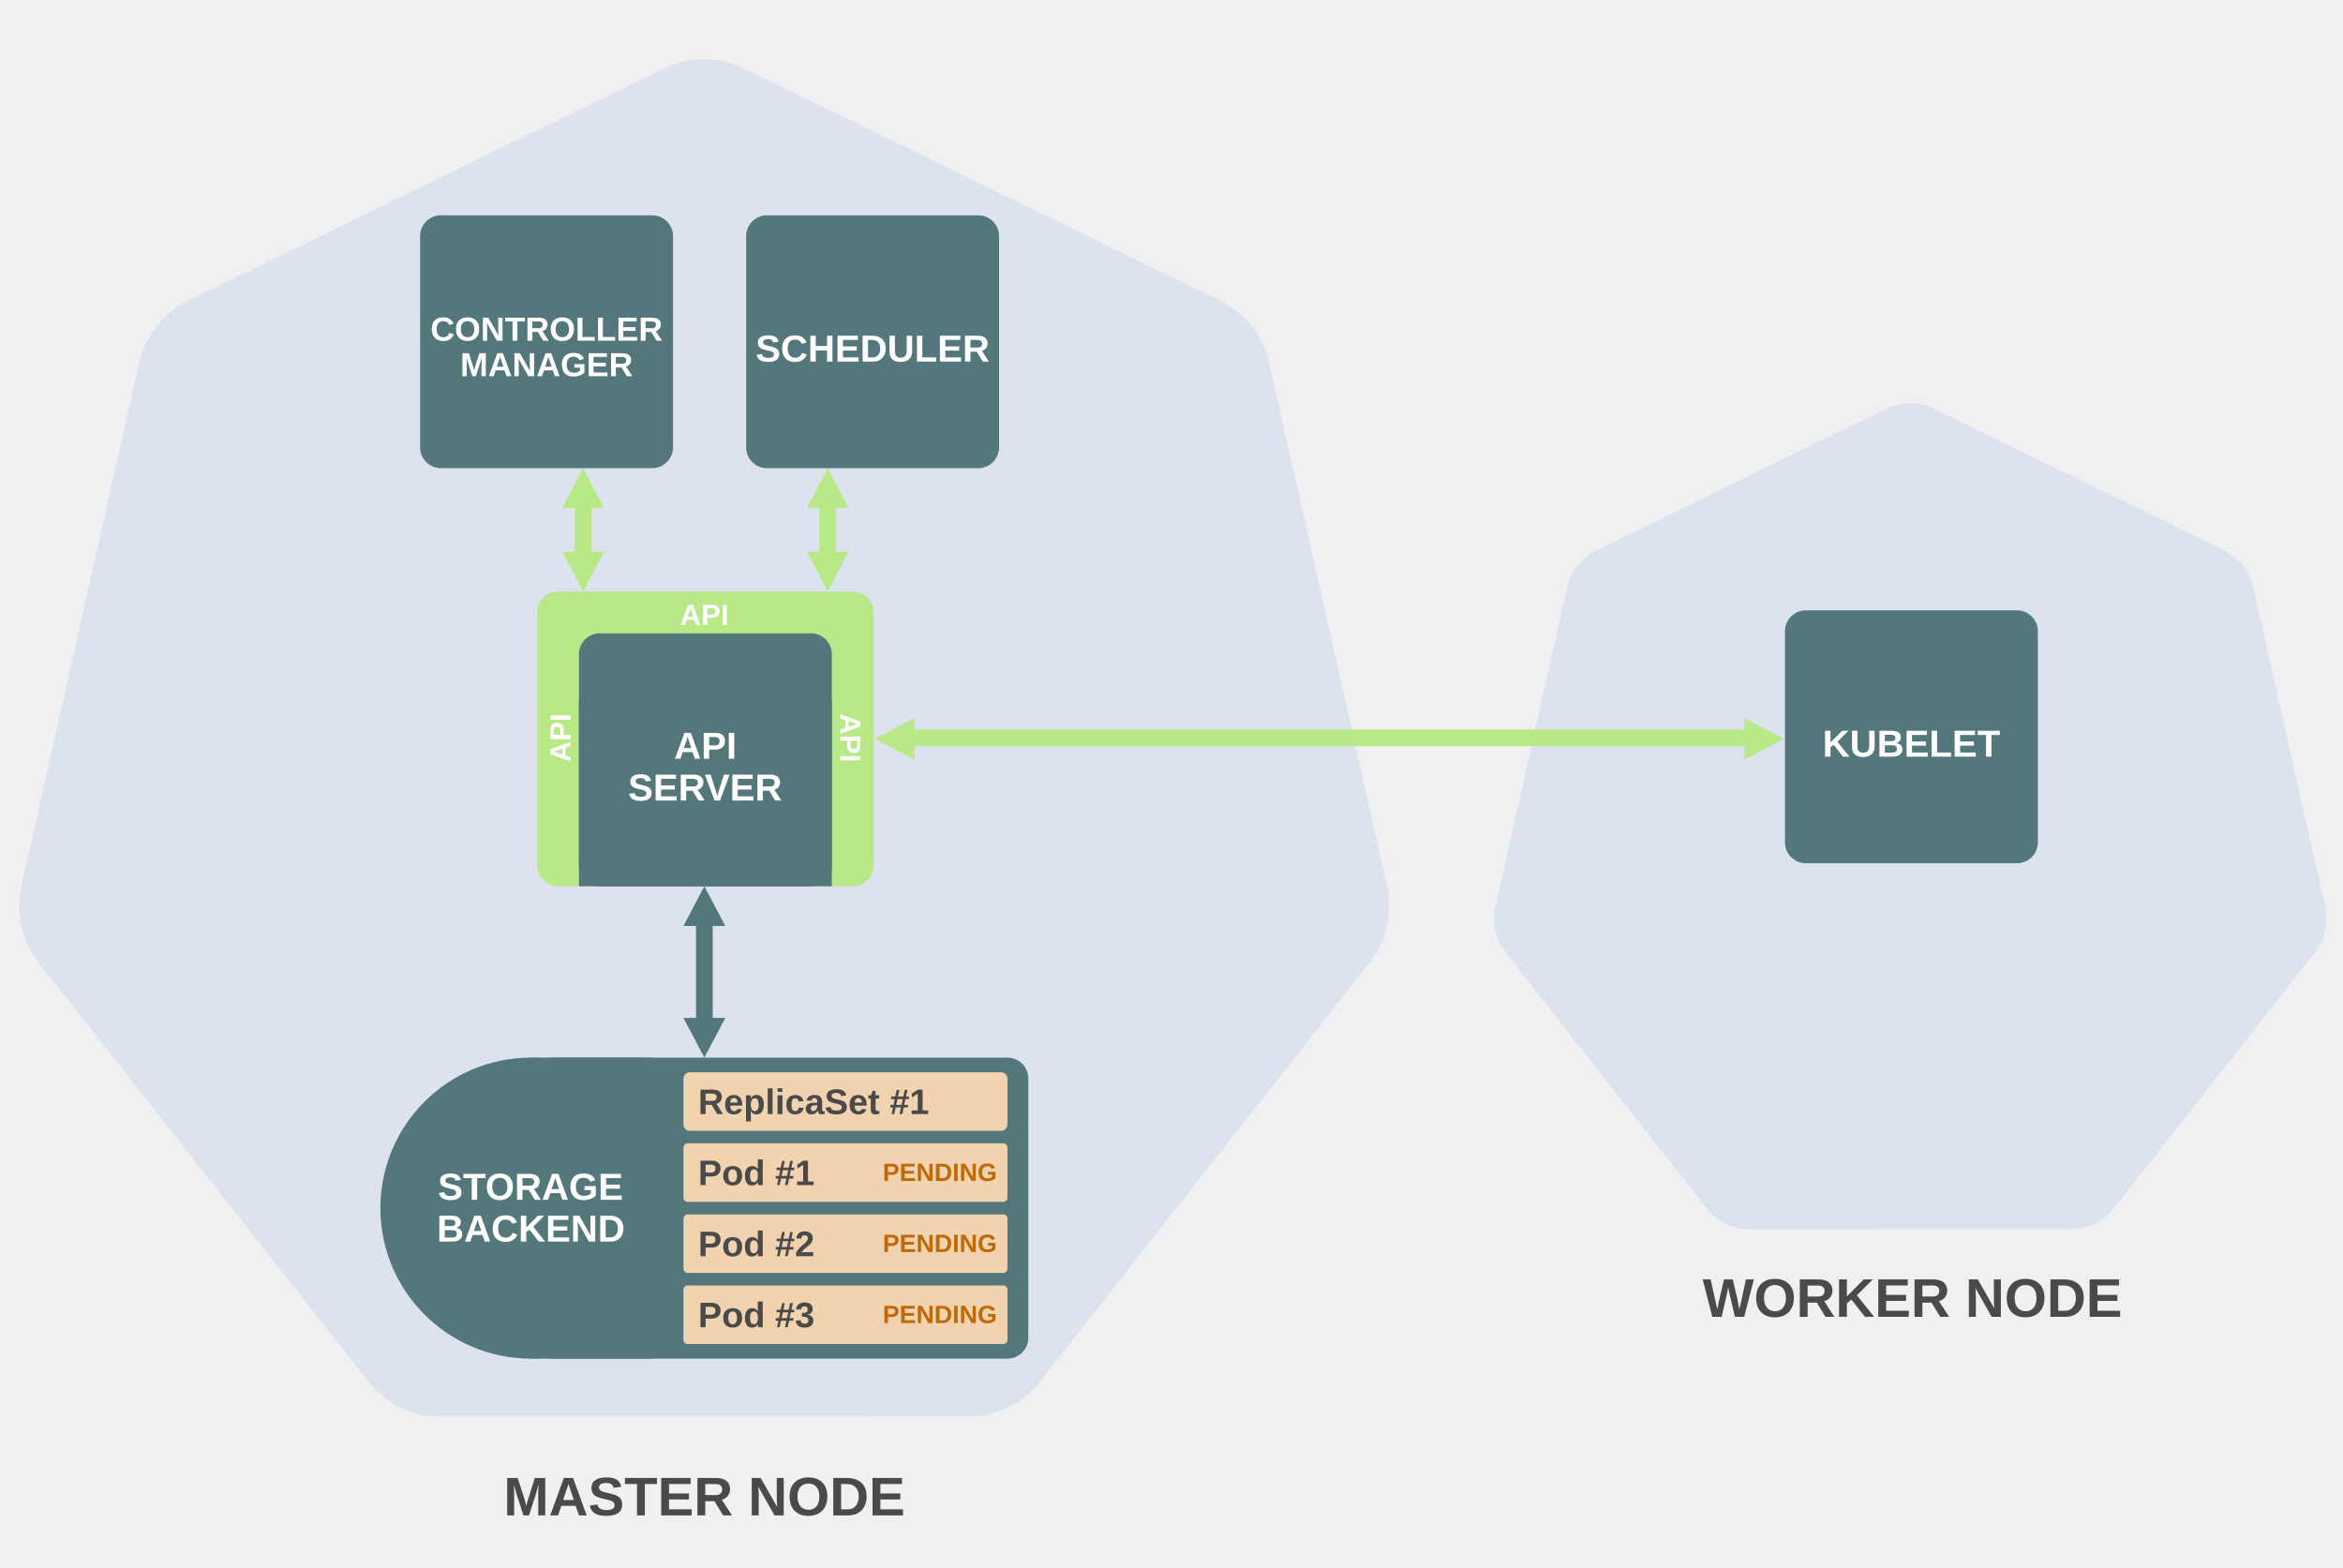
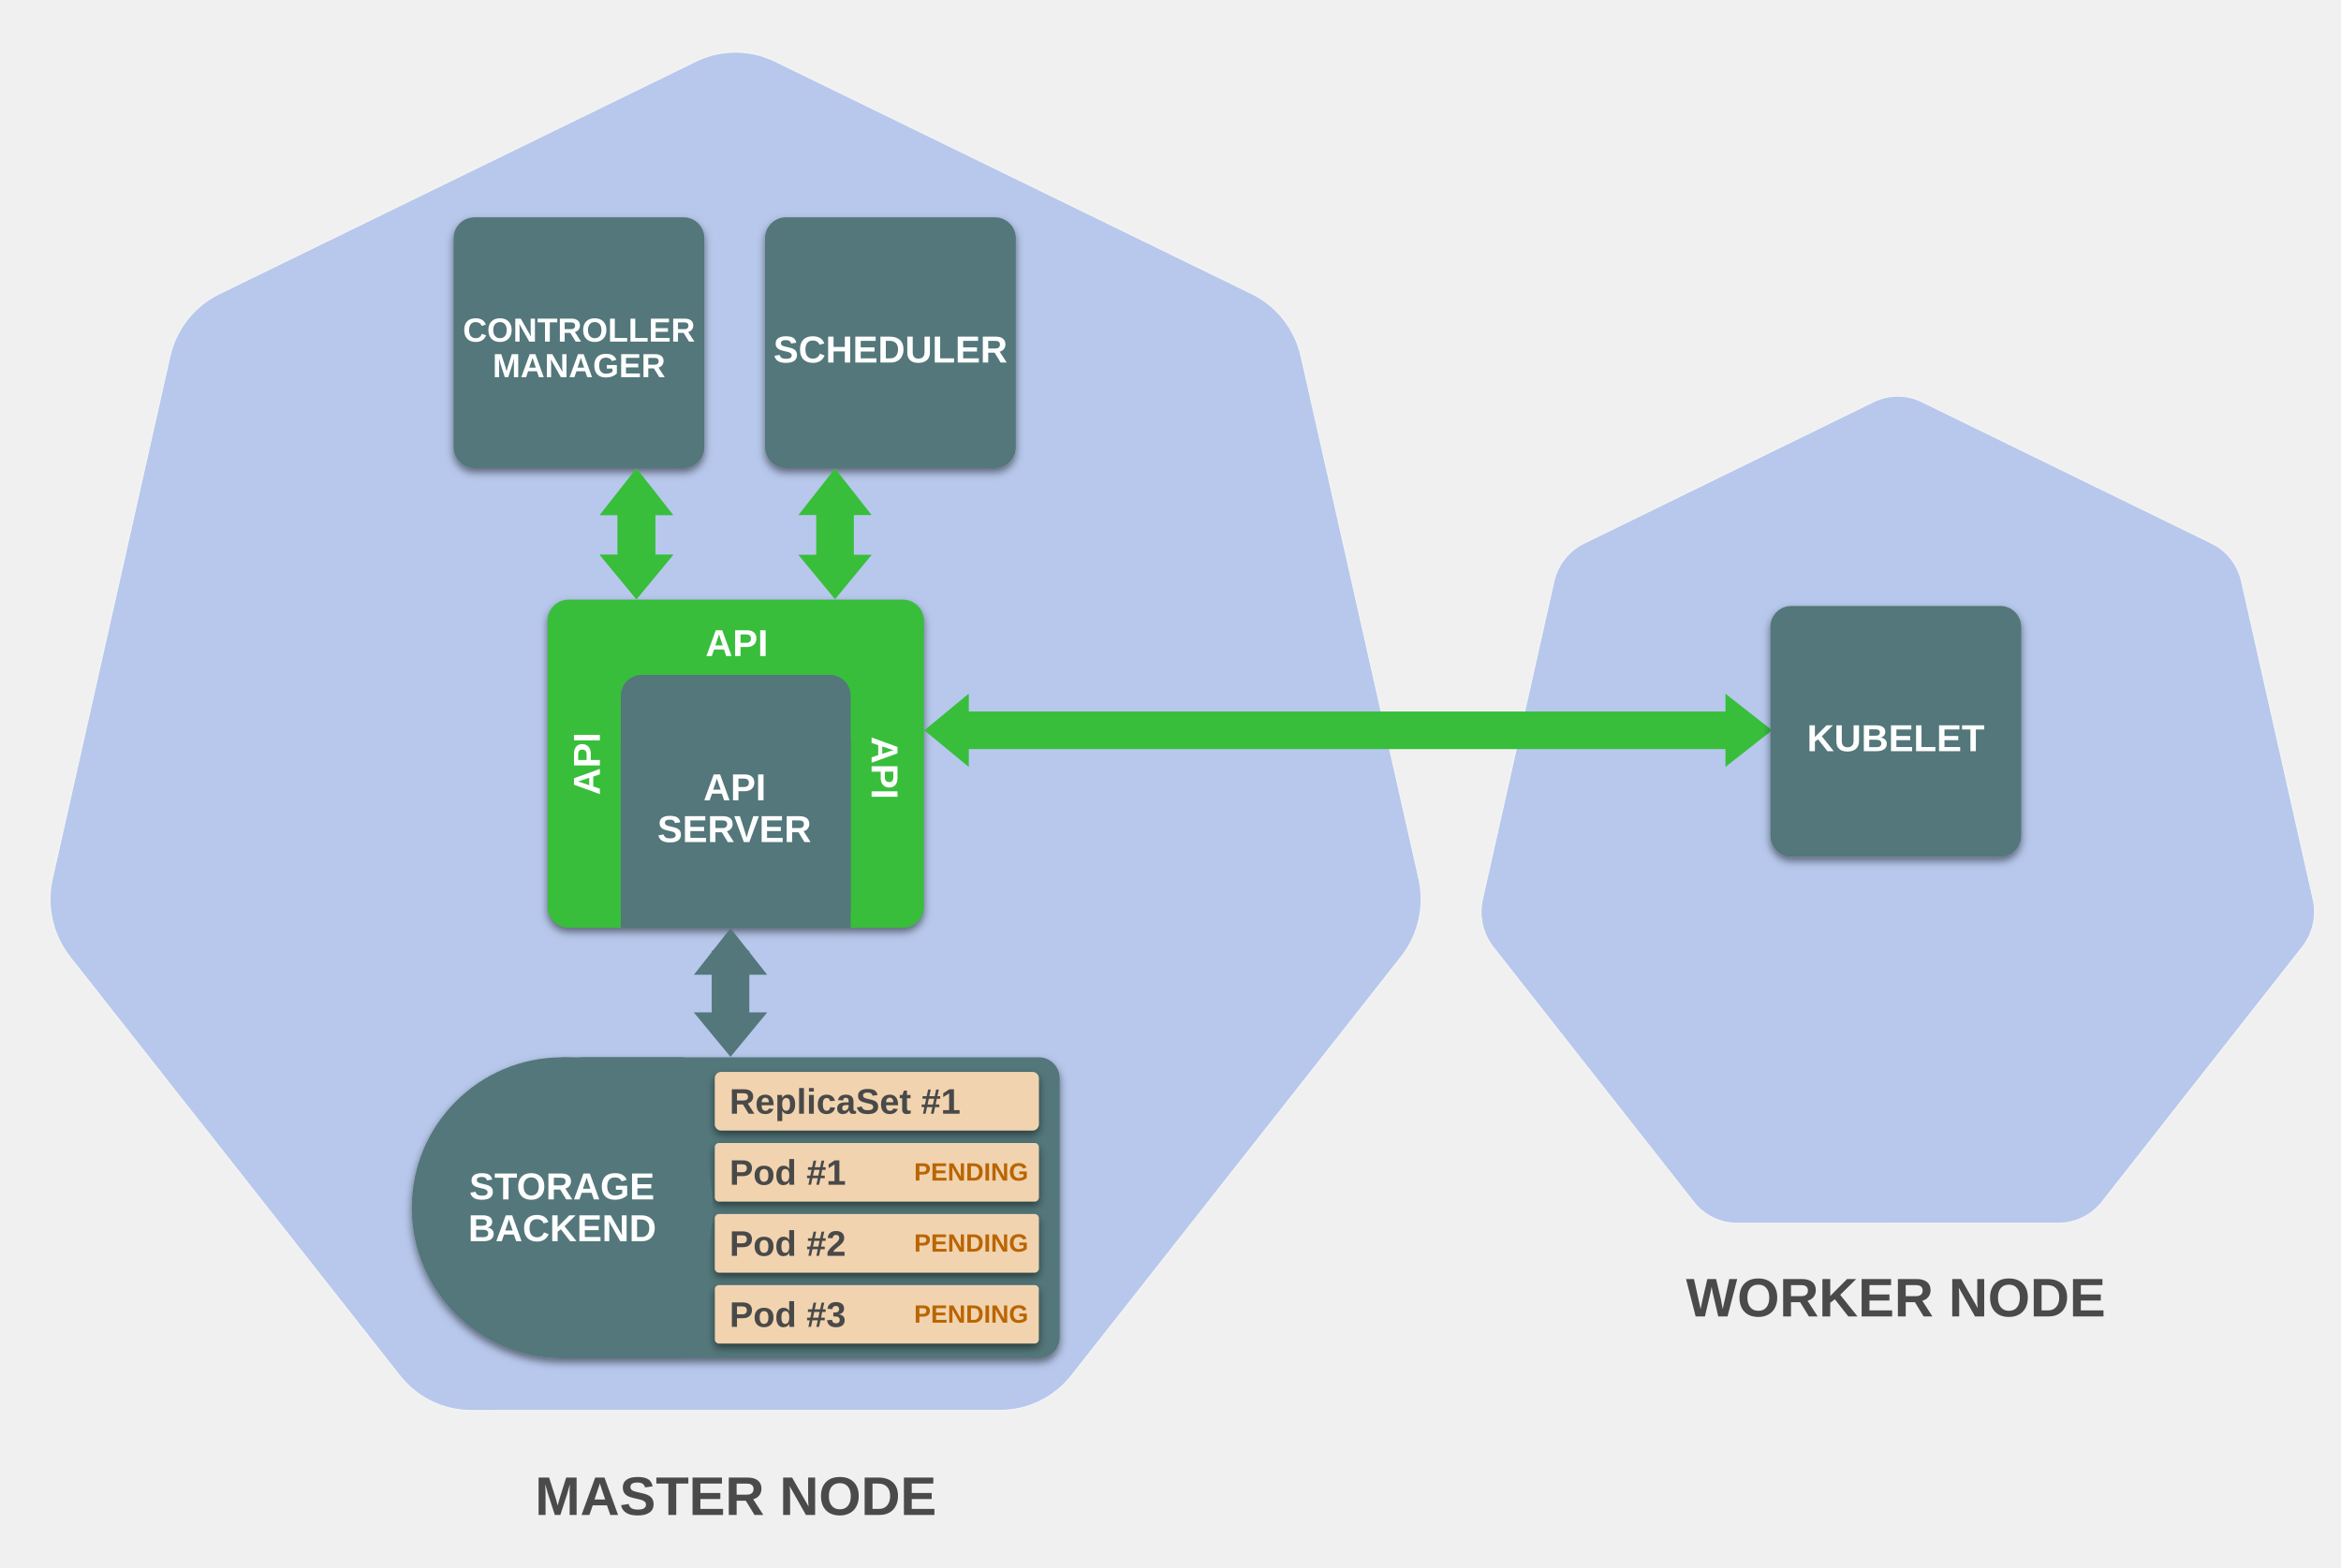
- <svg xmlns="http://www.w3.org/2000/svg" width="1121px" height="750px" viewBox="0 0 1121 750" version="1.1">
-   <g id="kubernetes-internals-3" stroke="none" stroke-width="1" fill="none" fill-rule="evenodd" transform="translate(1, 0)">
-     <g id="Kubernetes-background" opacity="0.1" transform="translate(7, 27)" fill="#326CE5" fill-rule="nonzero" stroke="#FFFFFF" stroke-width="0.5">
+ <svg xmlns="http://www.w3.org/2000/svg" xmlns:xlink="http://www.w3.org/1999/xlink" width="1120px" height="750px" viewBox="0 0 1120 750" version="1.1">
+   <defs>
+     <filter x="-3.9%" y="-9.7%" width="107.7%" height="118.1%" filterUnits="objectBoundingBox" id="filter-1">
+       <feOffset dx="0" dy="2" in="SourceAlpha" result="shadowOffsetOuter1" />
+       <feGaussianBlur stdDeviation="2" in="shadowOffsetOuter1" result="shadowBlurOuter1" />
+       <feColorMatrix values="0 0 0 0 0   0 0 0 0 0   0 0 0 0 0  0 0 0 0.5 0" type="matrix" in="shadowBlurOuter1" result="shadowMatrixOuter1" />
+       <feMerge>
+         <feMergeNode in="shadowMatrixOuter1" />
+         <feMergeNode in="SourceGraphic" />
+       </feMerge>
+     </filter>
+     <filter x="-7.7%" y="-42.9%" width="115.5%" height="185.7%" filterUnits="objectBoundingBox" id="filter-2">
+       <feOffset dx="0" dy="2" in="SourceAlpha" result="shadowOffsetOuter1" />
+       <feGaussianBlur stdDeviation="2" in="shadowOffsetOuter1" result="shadowBlurOuter1" />
+       <feColorMatrix values="0 0 0 0 0   0 0 0 0 0   0 0 0 0 0  0 0 0 0.5 0" type="matrix" in="shadowBlurOuter1" result="shadowMatrixOuter1" />
+       <feMerge>
+         <feMergeNode in="shadowMatrixOuter1" />
+         <feMergeNode in="SourceGraphic" />
+       </feMerge>
+     </filter>
+     <filter x="-7.7%" y="-42.9%" width="115.5%" height="185.7%" filterUnits="objectBoundingBox" id="filter-3">
+       <feOffset dx="0" dy="2" in="SourceAlpha" result="shadowOffsetOuter1" />
+       <feGaussianBlur stdDeviation="2" in="shadowOffsetOuter1" result="shadowBlurOuter1" />
+       <feColorMatrix values="0 0 0 0 0   0 0 0 0 0   0 0 0 0 0  0 0 0 0.5 0" type="matrix" in="shadowBlurOuter1" result="shadowMatrixOuter1" />
+       <feMerge>
+         <feMergeNode in="shadowMatrixOuter1" />
+         <feMergeNode in="SourceGraphic" />
+       </feMerge>
+     </filter>
+     <filter x="-7.7%" y="-42.9%" width="115.5%" height="185.7%" filterUnits="objectBoundingBox" id="filter-4">
+       <feOffset dx="0" dy="2" in="SourceAlpha" result="shadowOffsetOuter1" />
+       <feGaussianBlur stdDeviation="2" in="shadowOffsetOuter1" result="shadowBlurOuter1" />
+       <feColorMatrix values="0 0 0 0 0   0 0 0 0 0   0 0 0 0 0  0 0 0 0.5 0" type="matrix" in="shadowBlurOuter1" result="shadowMatrixOuter1" />
+       <feMerge>
+         <feMergeNode in="shadowMatrixOuter1" />
+         <feMergeNode in="SourceGraphic" />
+       </feMerge>
+     </filter>
+     <rect id="path-5" x="0" y="0" width="155" height="28" rx="2" />
+     <filter x="-4.5%" y="-17.9%" width="109.0%" height="150.0%" filterUnits="objectBoundingBox" id="filter-6">
+       <feOffset dx="0" dy="2" in="SourceAlpha" result="shadowOffsetOuter1" />
+       <feGaussianBlur stdDeviation="2" in="shadowOffsetOuter1" result="shadowBlurOuter1" />
+       <feColorMatrix values="0 0 0 0 0   0 0 0 0 0   0 0 0 0 0  0 0 0 0.5 0" type="matrix" in="shadowBlurOuter1" />
+     </filter>
+     <rect id="path-7" x="262" y="287" width="180" height="157" rx="10" />
+     <filter x="-3.9%" y="-3.2%" width="107.8%" height="108.9%" filterUnits="objectBoundingBox" id="filter-8">
+       <feOffset dx="0" dy="2" in="SourceAlpha" result="shadowOffsetOuter1" />
+       <feGaussianBlur stdDeviation="2" in="shadowOffsetOuter1" result="shadowBlurOuter1" />
+       <feColorMatrix values="0 0 0 0 0   0 0 0 0 0   0 0 0 0 0  0 0 0 0.5 0" type="matrix" in="shadowBlurOuter1" />
+     </filter>
+     <filter x="-10.0%" y="-10.0%" width="120.0%" height="120.0%" filterUnits="objectBoundingBox" id="filter-9">
+       <feOffset dx="0" dy="2" in="SourceAlpha" result="shadowOffsetOuter1" />
+       <feGaussianBlur stdDeviation="2" in="shadowOffsetOuter1" result="shadowBlurOuter1" />
+       <feColorMatrix values="0 0 0 0 0   0 0 0 0 0   0 0 0 0 0  0 0 0 0.5 0" type="matrix" in="shadowBlurOuter1" result="shadowMatrixOuter1" />
+       <feMerge>
+         <feMergeNode in="shadowMatrixOuter1" />
+         <feMergeNode in="SourceGraphic" />
+       </feMerge>
+     </filter>
+     <filter x="-10.0%" y="-10.0%" width="120.0%" height="120.0%" filterUnits="objectBoundingBox" id="filter-10">
+       <feOffset dx="0" dy="2" in="SourceAlpha" result="shadowOffsetOuter1" />
+       <feGaussianBlur stdDeviation="2" in="shadowOffsetOuter1" result="shadowBlurOuter1" />
+       <feColorMatrix values="0 0 0 0 0   0 0 0 0 0   0 0 0 0 0  0 0 0 0.5 0" type="matrix" in="shadowBlurOuter1" result="shadowMatrixOuter1" />
+       <feMerge>
+         <feMergeNode in="shadowMatrixOuter1" />
+         <feMergeNode in="SourceGraphic" />
+       </feMerge>
+     </filter>
+     <filter x="-10.0%" y="-10.0%" width="120.0%" height="120.0%" filterUnits="objectBoundingBox" id="filter-11">
+       <feOffset dx="0" dy="2" in="SourceAlpha" result="shadowOffsetOuter1" />
+       <feGaussianBlur stdDeviation="2" in="shadowOffsetOuter1" result="shadowBlurOuter1" />
+       <feColorMatrix values="0 0 0 0 0   0 0 0 0 0   0 0 0 0 0  0 0 0 0.5 0" type="matrix" in="shadowBlurOuter1" result="shadowMatrixOuter1" />
+       <feMerge>
+         <feMergeNode in="shadowMatrixOuter1" />
+         <feMergeNode in="SourceGraphic" />
+       </feMerge>
+     </filter>
+   </defs>
+   <g id="kubernetes-internals-3" stroke="none" stroke-width="1" fill="none" fill-rule="evenodd">
+     <g id="Kubernetes-background" opacity="0.3" transform="translate(708, 189)" fill="#326CE5" fill-rule="nonzero" stroke="#FFFFFF" stroke-width="0.5">
+       <path d="M198.574,0.615 C195.049,0.797 191.594,1.691 188.414,3.245 L49.78,71.008 C42.511,74.559 37.231,81.275 35.436,89.255 L1.233,241.467 C-0.362,248.552 0.936,255.991 4.833,262.09 C5.3,262.828 5.803,263.542 6.34,264.23 L102.297,386.279 C107.329,392.677 114.957,396.402 123.024,396.4 L276.907,396.364 C284.971,396.37 292.599,392.652 297.634,386.261 L393.556,264.194 C398.59,257.793 400.476,249.414 398.68,241.431 L364.425,89.218 C362.629,81.239 357.35,74.523 350.081,70.972 L211.428,3.245 C207.428,1.29 203.008,0.386 198.574,0.615 Z" id="path3055" />
+     </g>
+     <g id="Kubernetes-background" opacity="0.3" transform="translate(23, 24)" fill="#326CE5" fill-rule="nonzero" stroke="#FFFFFF" stroke-width="0.5">
      <path d="M326.654,1.011 C320.855,1.309 315.173,2.777 309.941,5.33 L81.887,116.618 C69.93,122.45 61.246,133.479 58.291,146.585 L2.029,396.566 C-0.596,408.202 1.54,420.419 7.95,430.434 C8.719,431.646 9.546,432.819 10.429,433.949 L168.279,634.393 C176.556,644.9 189.105,651.017 202.375,651.015 L455.512,650.955 C468.777,650.965 481.326,644.859 489.608,634.363 L647.4,433.89 C655.681,423.378 658.784,409.617 655.829,396.506 L599.479,146.525 C596.525,133.42 587.84,122.39 575.883,116.558 L347.8,5.33 C341.22,2.119 333.948,0.634 326.654,1.011 Z" id="path3055" />
    </g>
-     <g id="Group-16" transform="translate(326, 424)">
-       <path d="M10,19 L10,63" id="Line" stroke="#53777A" stroke-width="8" stroke-linecap="square" />
-       <polygon id="Triangle" fill="#53777A" transform="translate(10, 72.5) scale(-1, -1) translate(-10, -72.5) " points="10 63 20 82 0 82" />
-       <polygon id="Triangle" fill="#53777A" transform="translate(10, 9.5) scale(-1, 1) translate(-10, -9.5) " points="10 0 20 19 0 19" />
-     </g>
-     <g id="Kubernetes-background" opacity="0.1" transform="translate(713, 192)" fill="#326CE5" fill-rule="nonzero" stroke="#FFFFFF" stroke-width="0.5">
-       <path d="M198.574,0.615 C195.049,0.797 191.594,1.691 188.414,3.245 L49.78,71.008 C42.511,74.559 37.231,81.275 35.436,89.255 L1.233,241.467 C-0.362,248.552 0.936,255.991 4.833,262.09 C5.3,262.828 5.803,263.542 6.34,264.23 L102.297,386.279 C107.329,392.677 114.957,396.402 123.024,396.4 L276.907,396.364 C284.971,396.37 292.599,392.652 297.634,386.261 L393.556,264.194 C398.59,257.793 400.476,249.414 398.68,241.431 L364.425,89.218 C362.629,81.239 357.35,74.523 350.081,70.972 L211.428,3.245 C207.428,1.29 203.008,0.386 198.574,0.615 Z" id="path3055" />
-     </g>
-     <g id="Group-15" transform="translate(181, 506)">
+     <path d="M351.495,225 L352,56" id="Line-2" stroke-linecap="square" />
+     <g id="Group-15" filter="url(#filter-1)" transform="translate(197, 506)">
      <rect id="Rectangle-4" fill="#53777A" x="72" y="1.70530257e-13" width="58" height="144" />
      <rect id="Rectangle-4" fill="#53777A" x="72" y="-5.68434189e-14" width="238" height="144" rx="10" />
-       <g id="Group-12" transform="translate(145, 41)">
+       <g id="Group-12" filter="url(#filter-2)" transform="translate(145, 41)">
        <rect id="Rectangle-3" fill="#F1D4AF" x="0" y="0" width="155" height="28" rx="2" />
        <text id="Pod-#1" font-family="Arial-BoldMT, Arial" font-size="17" font-weight="bold" fill="#4A4A4A">
          <tspan x="7" y="20">Pod #1</tspan>
        </text>
-         <text id="pending" font-family="Arial-BoldMT, Arial" font-size="12" font-weight="bold" fill="#BF6908">
+         <text id="pending" font-family="Arial-BoldMT, Arial" font-size="12" font-weight="bold" fill="#BA6505">
          <tspan x="95.326" y="18">PENDING</tspan>
        </text>
      </g>
-       <g id="Group-11" transform="translate(145, 7)">
+       <g id="Group-11" filter="url(#filter-3)" transform="translate(145, 7)">
        <rect id="Rectangle-3" fill="#F1D4AF" x="0" y="0" width="155" height="28" rx="3" />
        <text id="ReplicaSet-#1" font-family="Arial-BoldMT, Arial" font-size="17" font-weight="bold" fill="#4A4A4A">
          <tspan x="7" y="20">ReplicaSet #1</tspan>
        </text>
      </g>
-       <g id="Group-13" transform="translate(145, 75)">
+       <g id="Group-13" filter="url(#filter-4)" transform="translate(145, 75)">
        <rect id="Rectangle-3" fill="#F1D4AF" x="0" y="0" width="155" height="28" rx="2" />
        <text id="Pod-#2" font-family="Arial-BoldMT, Arial" font-size="17" font-weight="bold" fill="#4A4A4A">
          <tspan x="7" y="20">Pod #2</tspan>
        </text>
-         <text id="pending" font-family="Arial-BoldMT, Arial" font-size="12" font-weight="bold" fill="#BF6908">
+         <text id="pending" font-family="Arial-BoldMT, Arial" font-size="12" font-weight="bold" fill="#BA6505">
          <tspan x="95.326" y="18">PENDING</tspan>
        </text>
      </g>
      <g id="Group-14" transform="translate(145, 109)">
-         <rect id="Rectangle-3" fill="#F1D4AF" x="0" y="0" width="155" height="28" rx="2" />
+         <g id="Rectangle-3">
+           <use fill="black" fill-opacity="1" filter="url(#filter-6)" xlink:href="#path-5" />
+           <use fill="#F1D4AF" fill-rule="evenodd" xlink:href="#path-5" />
+         </g>
        <text id="Pod-#3" font-family="Arial-BoldMT, Arial" font-size="17" font-weight="bold" fill="#4A4A4A">
          <tspan x="7" y="20">Pod #3</tspan>
        </text>
-         <text id="pending" font-family="Arial-BoldMT, Arial" font-size="12" font-weight="bold" fill="#BF6908">
+         <text id="pending" font-family="Arial-BoldMT, Arial" font-size="12" font-weight="bold" fill="#BA6505">
          <tspan x="95.326" y="18">PENDING</tspan>
        </text>
      </g>
      <g id="Group">
        <circle id="Oval" fill="#53777A" cx="72" cy="72" r="72" />
        <text id="STORAGE-BACKEND" font-family="Arial-BoldMT, Arial" font-size="18" font-weight="bold" fill="#FFFFFF">
          <tspan x="27.497" y="68">STORAGE</tspan>
          <tspan x="27" y="88">BACKEND</tspan>
        </text>
      </g>
    </g>
-     <g id="Group-6" transform="translate(256, 283)">
-       <rect id="Rectangle" fill="#B8E986" x="0" y="0" width="161" height="141" rx="10" />
-       <path d="M30,20 L131,20 C136.523,20 141,24.477 141,30 L141,131 C141,136.523 136.523,141 131,141 L30,141 C24.477,141 20,136.523 20,131 L20,30 C20,24.477 24.477,20 30,20 Z" id="Rectangle" fill="#53777A" />
-       <polygon id="Rectangle" fill="#53777A" points="20 52 141 52 141 141 20 141" />
-       <text id="API" font-family="Arial-BoldMT, Arial" font-size="14" font-weight="bold" fill="#FFFFFF">
-         <tspan x="68.331" y="16">API</tspan>
-       </text>
-       <text id="API" transform="translate(151, 70) rotate(90) translate(-151, -70) " font-family="Arial-BoldMT, Arial" font-size="14" font-weight="bold" fill="#FFFFFF">
-         <tspan x="139.331" y="76">API</tspan>
-       </text>
-       <text id="API" transform="translate(10, 70) rotate(-90) translate(-10, -70) " font-family="Arial-BoldMT, Arial" font-size="14" font-weight="bold" fill="#FFFFFF">
-         <tspan x="-1.669" y="76">API</tspan>
-       </text>
+     <g id="Rectangle">
+       <use fill="black" fill-opacity="1" filter="url(#filter-8)" xlink:href="#path-7" />
+       <use fill="#38BE3B" fill-rule="evenodd" xlink:href="#path-7" />
+     </g>
+     <text id="API" transform="translate(278, 365.5) rotate(-90) translate(-278, -365.5) " font-family="Arial-BoldMT, Arial" font-size="18" font-weight="bold" fill="#FFFFFF">
+       <tspan x="262.997" y="374.5">API</tspan>
+     </text>
+     <text id="API" font-family="Arial-BoldMT, Arial" font-size="18" font-weight="bold" fill="#FFFFFF">
+       <tspan x="337.497" y="314">API</tspan>
+     </text>
+     <text id="API" transform="translate(426, 367.5) rotate(90) translate(-426, -367.5) " font-family="Arial-BoldMT, Arial" font-size="18" font-weight="bold" fill="#FFFFFF">
+       <tspan x="410.997" y="376.5">API</tspan>
+     </text>
+     <g id="Group-2" transform="translate(297, 323)">
+       <path d="M10,0 L100,0 C105.523,-1.01453063e-15 110,4.477 110,10 L110,111 C110,116.523 105.523,121 100,121 L10,121 C4.477,121 6.76353751e-16,116.523 0,111 L0,10 C-6.76353751e-16,4.477 4.477,1.01453063e-15 10,0 Z" id="Rectangle" fill="#53777A" />
+       <polygon id="Rectangle" fill="#53777A" points="0 32 110 32 110 121 0 121" />
      <text id="API-SERVER" font-family="Arial-BoldMT, Arial" font-size="18" font-weight="bold" fill="#FFFFFF">
-         <tspan x="65.497" y="80">API</tspan>
-         <tspan x="43.489" y="100">SERVER</tspan>
-       </text>
-     </g>
-     <g id="Group-9" transform="translate(356, 103)">
-       <path d="M10,0 L111,0 C116.523,-1.01453063e-15 121,4.477 121,10 L121,111 C121,116.523 116.523,121 111,121 L10,121 C4.477,121 6.76353751e-16,116.523 0,111 L0,10 C-6.76353751e-16,4.477 4.477,1.01453063e-15 10,0 Z" id="Rectangle" fill="#53777A" />
+         <tspan x="39.492" y="60">API</tspan>
+         <tspan x="17.485" y="80">SERVER</tspan>
+       </text>
+     </g>
+     <g id="Group-9" filter="url(#filter-9)" transform="translate(366, 104)">
+       <path d="M10,0 L110,0 C115.523,-1.01453063e-15 120,4.477 120,10 L120,110 C120,115.523 115.523,120 110,120 L10,120 C4.477,120 6.76353751e-16,115.523 0,110 L0,10 C-6.76353751e-16,4.477 4.477,1.01453063e-15 10,0 Z" id="Rectangle" fill="#53777A" />
      <text id="SCHEDULER" font-family="Arial-BoldMT, Arial" font-size="18" font-weight="bold" fill="#FFFFFF">
-         <tspan x="4.496" y="70">SCHEDULER</tspan>
+         <tspan x="3.996" y="69.496">SCHEDULER</tspan>
      </text>
    </g>
    <text id="MASTER-NODE" fill="#4A4A4A" font-family="Arial-BoldMT, Arial" font-size="26" font-weight="bold">
-       <tspan x="239.941" y="725">MASTER NODE</tspan>
+       <tspan x="255.941" y="725">MASTER NODE</tspan>
    </text>
    <text id="WORKER-NODE" fill="#4A4A4A" font-family="Arial-BoldMT, Arial" font-size="26" font-weight="bold">
-       <tspan x="813.612" y="630">WORKER NODE</tspan>
-     </text>
-     <g id="Group-8" transform="translate(200, 103)">
-       <path d="M10,0 L111,0 C116.523,-1.01453063e-15 121,4.477 121,10 L121,111 C121,116.523 116.523,121 111,121 L10,121 C4.477,121 6.76353751e-16,116.523 0,111 L0,10 C-6.76353751e-16,4.477 4.477,1.01453063e-15 10,0 Z" id="Rectangle" fill="#53777A" />
+       <tspan x="806.612" y="630">WORKER NODE</tspan>
+     </text>
+     <g id="Group-8" filter="url(#filter-10)" transform="translate(217, 104)">
+       <path d="M10,0 L110,0 C115.523,-1.01453063e-15 120,4.477 120,10 L120,110 C120,115.523 115.523,120 110,120 L10,120 C4.477,120 6.76353751e-16,115.523 0,110 L0,10 C-6.76353751e-16,4.477 4.477,1.01453063e-15 10,0 Z" id="Rectangle" fill="#53777A" />
      <text id="CONTROLLER-MANAGER" font-family="Arial-BoldMT, Arial" font-size="16" font-weight="bold" fill="#FFFFFF">
-         <tspan x="4.949" y="60">CONTROLLER </tspan>
-         <tspan x="19.168" y="77">MANAGER</tspan>
-       </text>
-     </g>
-     <g id="Group-19" transform="translate(268, 224)">
-       <path d="M10,19 L10,40" id="Line" stroke="#B8E986" stroke-width="8" stroke-linecap="square" />
-       <polygon id="Triangle" fill="#B8E986" points="10 0 20 19 0 19" />
-       <polygon id="Triangle" fill="#B8E986" transform="translate(10, 49.5) scale(1, -1) translate(-10, -49.5) " points="10 40 20 59 0 59" />
-     </g>
-     <g id="Group-20" transform="translate(385, 224)">
-       <path d="M10,19 L10,40" id="Line" stroke="#B8E986" stroke-width="8" stroke-linecap="square" />
-       <polygon id="Triangle" fill="#B8E986" points="10 0 20 19 0 19" />
-       <polygon id="Triangle" fill="#B8E986" transform="translate(10, 49.5) scale(1, -1) translate(-10, -49.5) " points="10 40 20 59 0 59" />
-     </g>
-     <g id="Group-10" transform="translate(417, 343)">
-       <polygon id="Triangle" fill="#B8E986" transform="translate(426, 10.5) scale(1, -1) rotate(90) translate(-426, -10.5) " points="426 1 436 20 416 20" />
-       <polygon id="Triangle" fill="#B8E986" transform="translate(10, 10.5) scale(-1, -1) rotate(90) translate(-10, -10.5) " points="10 1 20 20 1.42108547e-13 20" />
-       <path d="M418,10 L16.51,10" id="Line" stroke="#B8E986" stroke-width="8" stroke-linecap="square" />
-     </g>
-     <g id="Group-7" transform="translate(853, 292)">
-       <path d="M10,0 L111,0 C116.523,-1.01453063e-15 121,4.477 121,10 L121,111 C121,116.523 116.523,121 111,121 L10,121 C4.477,121 6.76353751e-16,116.523 0,111 L0,10 C-6.76353751e-16,4.477 4.477,1.01453063e-15 10,0 Z" id="Rectangle" fill="#53777A" />
+         <tspan x="4.449" y="59.5">CONTROLLER </tspan>
+         <tspan x="18.668" y="76.5">MANAGER</tspan>
+       </text>
+     </g>
+     <g id="Group-19" transform="translate(288, 225)" fill="#38BE3B" stroke="#38BE3B">
+       <path d="M16.5,20 L16.5,41" id="Line" stroke-width="18" stroke-linecap="square" />
+       <polygon id="Triangle" points="16.5 0 33 21 -1.8189894e-12 21" />
+       <polygon id="Triangle" transform="translate(16.5, 51) scale(1, -1) translate(-16.5, -51) " points="16.5 41 33 61 -1.8189894e-12 61" />
+     </g>
+     <g id="Group-19" transform="translate(288, 225)" fill="#38BE3B" stroke="#38BE3B">
+       <path d="M16.5,20 L16.5,41" id="Line" stroke-width="18" stroke-linecap="square" />
+       <polygon id="Triangle" points="16.5 0 33 21 -1.8189894e-12 21" />
+       <polygon id="Triangle" transform="translate(16.5, 51) scale(1, -1) translate(-16.5, -51) " points="16.5 41 33 61 -1.8189894e-12 61" />
+     </g>
+     <g id="Group-19" transform="translate(645, 349.5) rotate(90) translate(-645, -349.5) translate(628.5, 147.5)" fill="#38BE3B" stroke="#38BE3B">
+       <path d="M16.5,20 L16.5,384" id="Line" stroke-width="18" stroke-linecap="square" />
+       <polygon id="Triangle" points="16.5 0 33 21 -1.8189894e-12 21" />
+       <polygon id="Triangle" transform="translate(16.5, 394) scale(1, -1) translate(-16.5, -394) " points="16.5 384 33 404 5.69046512e-14 404" />
+     </g>
+     <g id="Group-19" transform="translate(333, 445)" stroke="#53777A">
+       <path d="M16.5,19 L16.5,40" id="Line" stroke-width="18" fill="#38BE3B" stroke-linecap="square" />
+       <polygon id="Triangle" fill="#53777A" points="16.5 0 33 21 0 21" />
+       <polygon id="Triangle" fill="#53777A" transform="translate(16.5, 50) scale(1, -1) translate(-16.5, -50) " points="16.5 40 33 60 0 60" />
+     </g>
+     <g id="Group-19" transform="translate(383, 225)" fill="#38BE3B" stroke="#38BE3B">
+       <path d="M16.5,20 L16.5,41" id="Line" stroke-width="18" stroke-linecap="square" />
+       <polygon id="Triangle" points="16.5 0 33 21 -1.8189894e-12 21" />
+       <polygon id="Triangle" transform="translate(16.5, 51) scale(1, -1) translate(-16.5, -51) " points="16.5 41 33 61 -1.8189894e-12 61" />
+     </g>
+     <g id="Group-7" filter="url(#filter-11)" transform="translate(847, 290)">
+       <path d="M10,0 L110,0 C115.523,-1.01453063e-15 120,4.477 120,10 L120,110 C120,115.523 115.523,120 110,120 L10,120 C4.477,120 6.76353751e-16,115.523 0,110 L0,10 C-6.76353751e-16,4.477 4.477,1.01453063e-15 10,0 Z" id="Rectangle" fill="#53777A" />
      <text id="KUBELET" font-family="Arial-BoldMT, Arial" font-size="18" font-weight="bold" fill="#FFFFFF">
-         <tspan x="18" y="70">KUBELET</tspan>
+         <tspan x="17.5" y="69.496">KUBELET</tspan>
      </text>
    </g>
  </g>
</svg>
